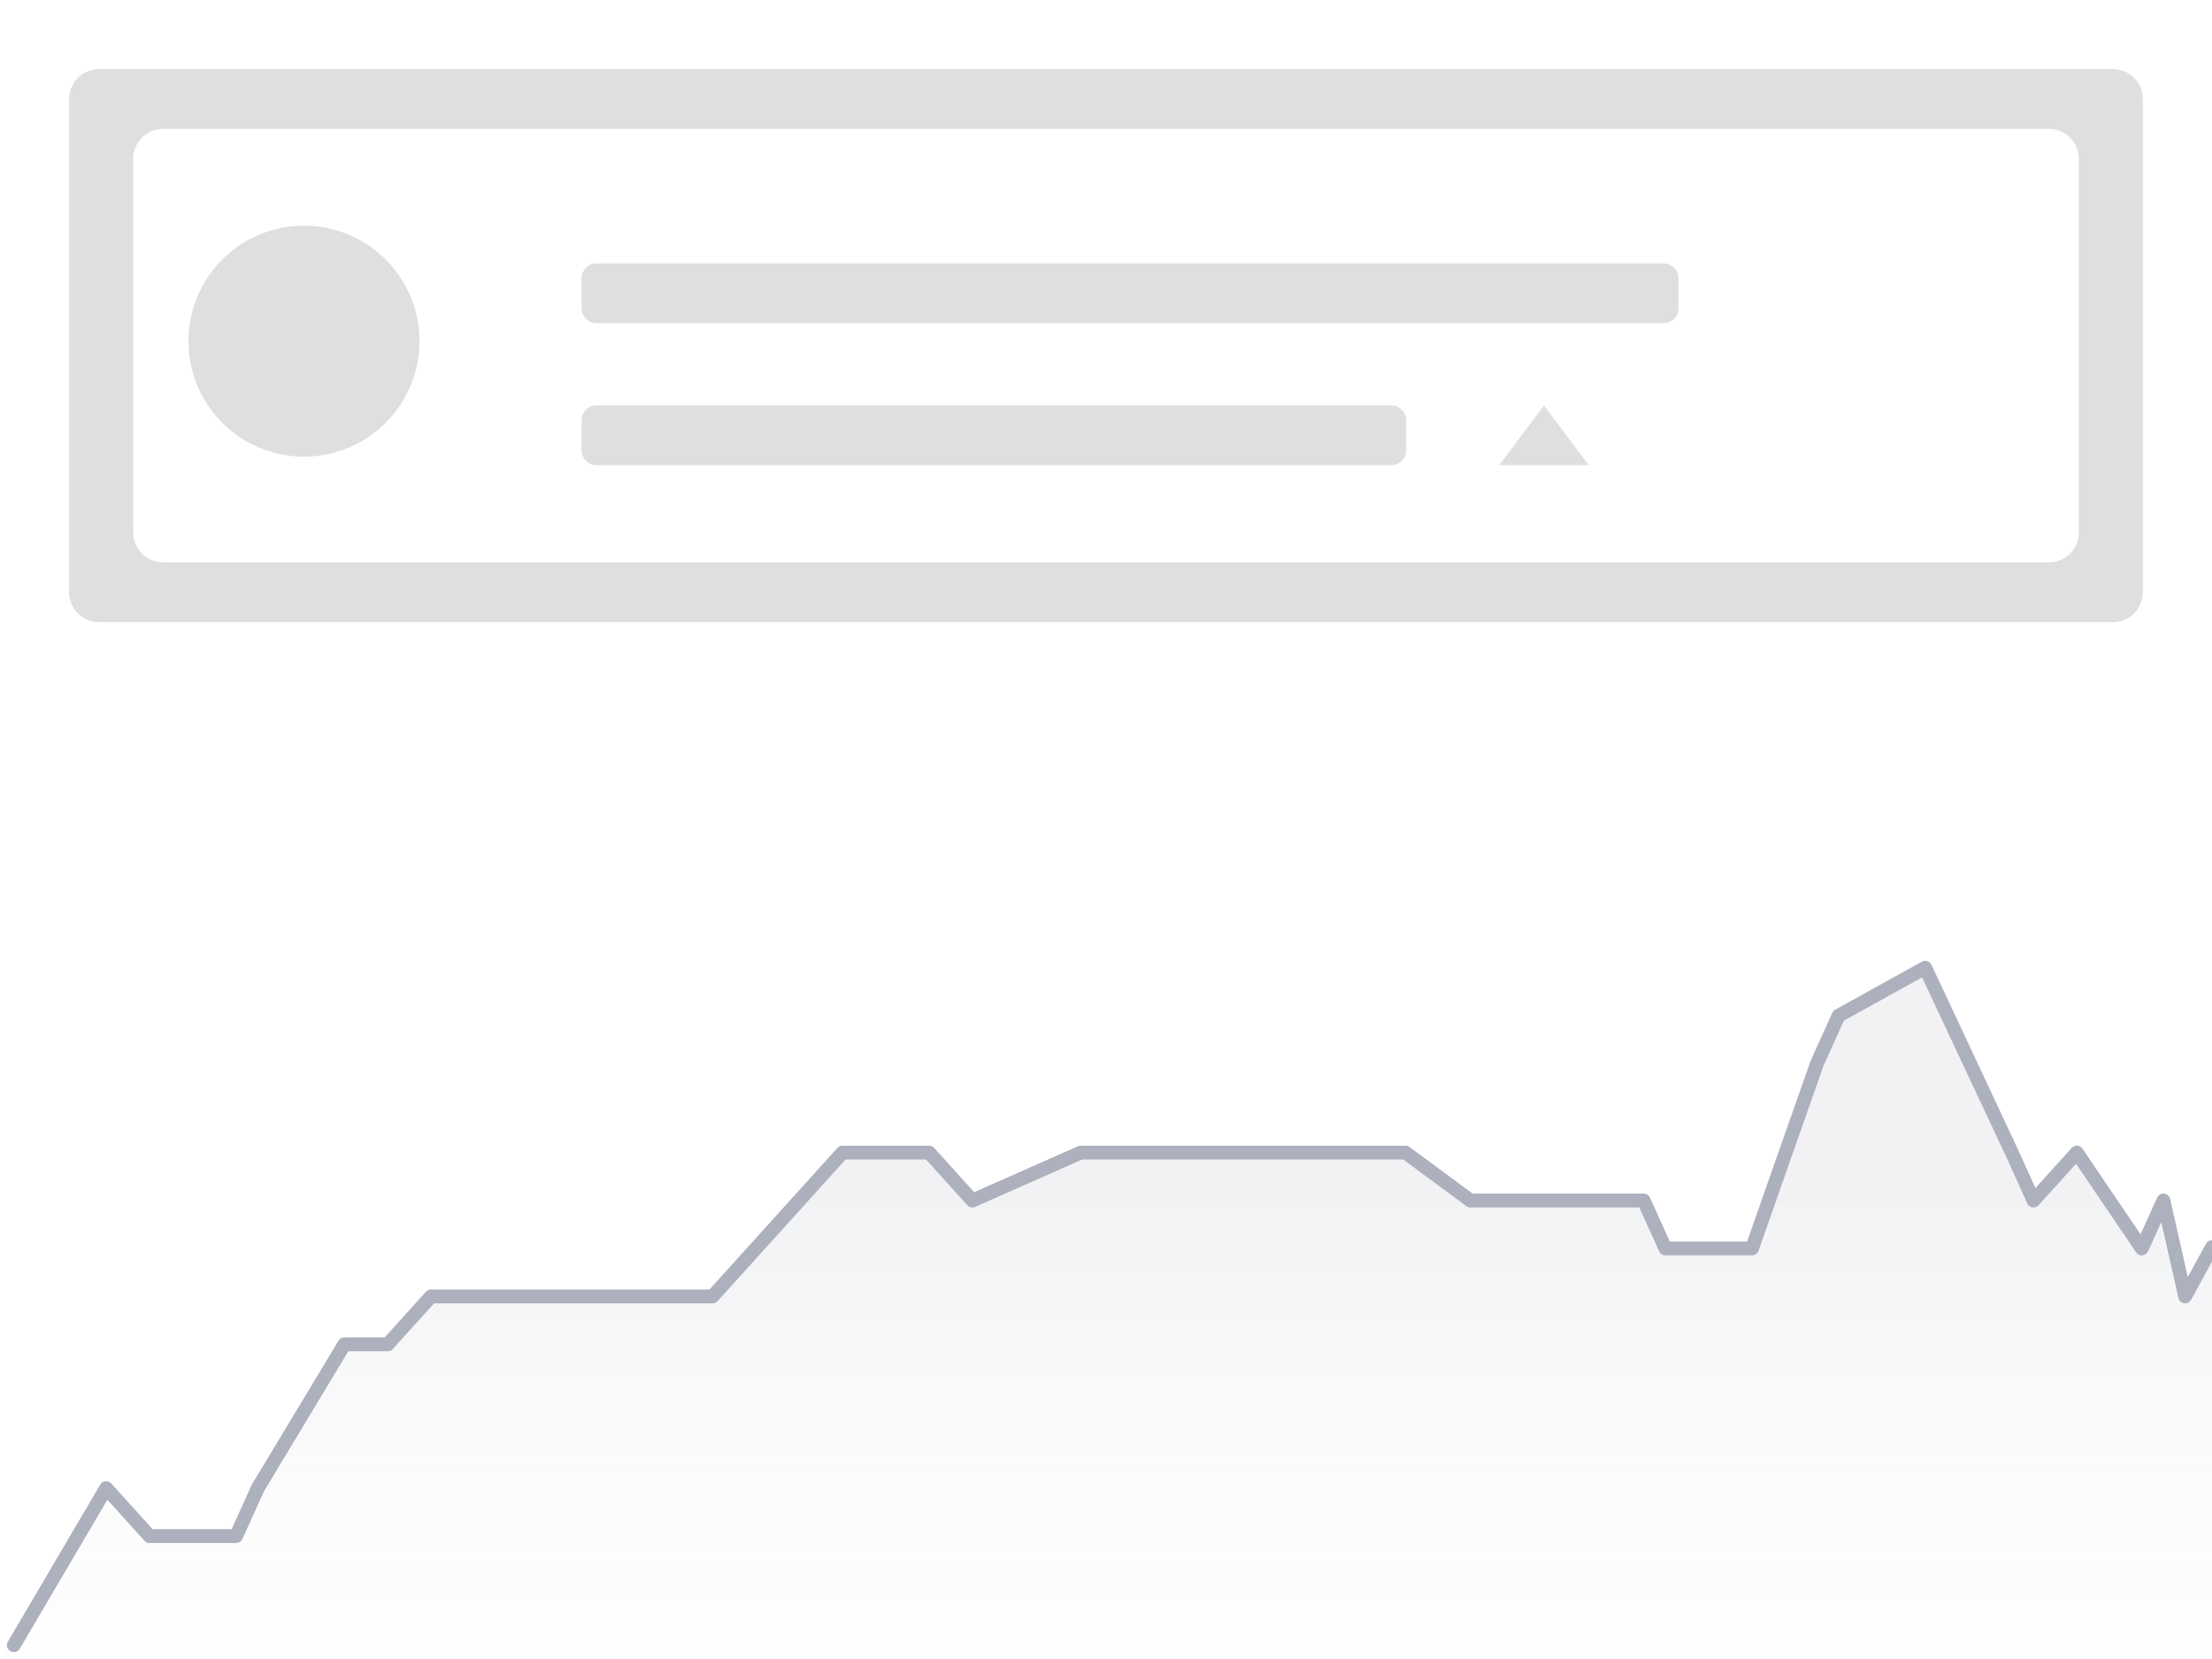
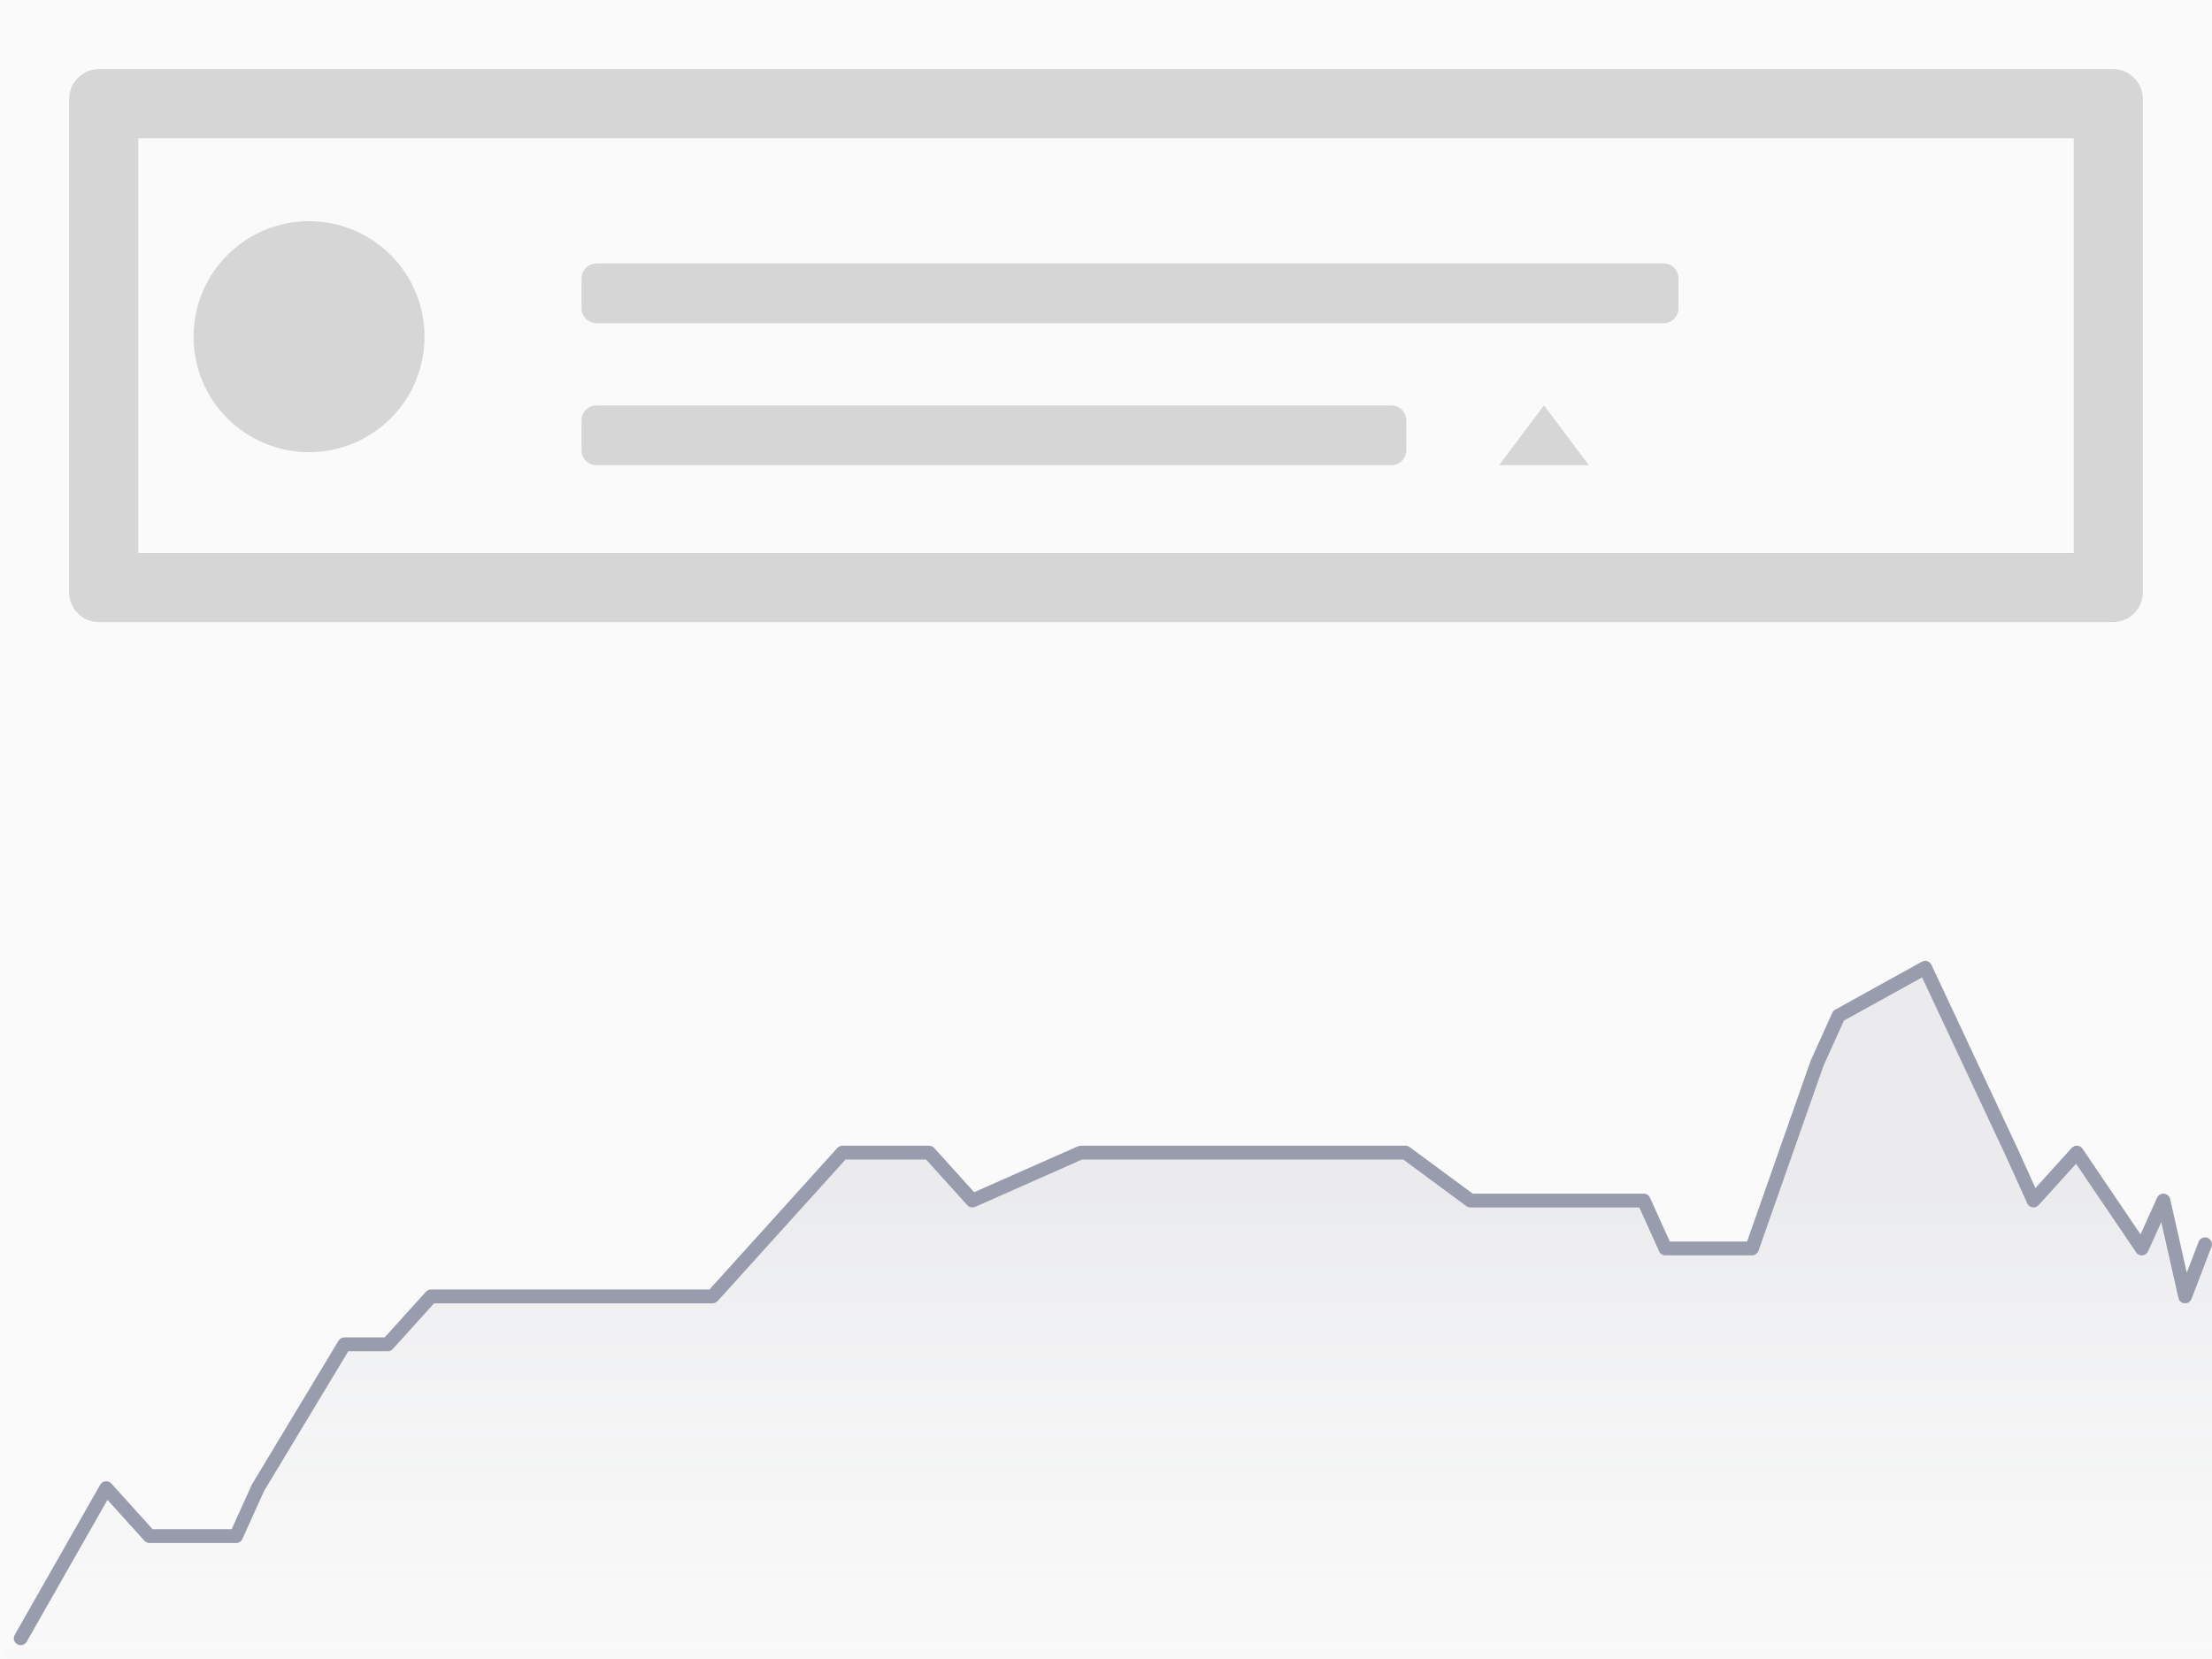
<svg xmlns="http://www.w3.org/2000/svg" xmlns:xlink="http://www.w3.org/1999/xlink" width="160" height="120">
  <defs>
    <path d="M0 0h160v120H0V0z" id="a" />
-     <rect id="c" x="0" y="0" width="140.734" height="31.351" rx="2.162" />
-     <linearGradient x1="50%" y1="126.023%" x2="50%" y2="32.907%" id="e">
+     <linearGradient x1="50%" y1="126.023%" x2="50%" y2="32.907%" id="b">
      <stop stop-color="#FFF" stop-opacity="0" offset="0%" />
      <stop stop-color="#999CAC" stop-opacity=".161" offset="100%" />
    </linearGradient>
  </defs>
  <g fill="none" fill-rule="evenodd">
-     <mask id="b" fill="#fff">
-       <use xlink:href="#a" />
-     </mask>
-     <use fill="#FFF" fill-rule="nonzero" xlink:href="#a" />
-     <g opacity=".8" mask="url(#b)">
-       <g transform="translate(5 5)">
-         <rect fill-opacity=".16" fill="#000" width="150" height="40" rx="2.162" />
-         <g transform="translate(4.633 4.324)">
-           <mask id="d" fill="#fff">
-             <use xlink:href="#c" />
-           </mask>
-           <use fill="#FFF" fill-rule="nonzero" xlink:href="#c" />
-           <g mask="url(#d)" fill="#000" fill-opacity=".16">
-             <path d="M102.046 20l3.244 4.324h-6.487z" />
-             <g transform="translate(32.432 9.73)">
-               <rect width="79.344" height="4.324" rx="1.081" />
-               <rect y="10.27" width="59.653" height="4.324" rx="1.081" />
-             </g>
-           </g>
-           <g mask="url(#d)" fill="#000" fill-opacity=".16">
-             <circle cx="8.354" cy="8.354" r="8.354" transform="translate(4 7)" />
-           </g>
-         </g>
-       </g>
-     </g>
-     <g opacity=".8" mask="url(#b)">
-       <path fill="url(#e)" d="M0 50l5.63-8.466 1.567-3.503 3.132 3.503h6.265l1.566-3.503 6.264-10.51h3.132l3.132-3.503h20.359l9.397-10.509h6.264l3.132 3.503 7.83-3.503h23.492l4.698 3.503h12.529l1.566 3.503h6.264l4.699-13.509 1.566-3.503L138.748 0l6.264 13.509 1.567 3.503 3.132-3.503 4.698 7.006 1.566-3.503 1.566 7.006L160 20.515V50z" transform="translate(0 70)" />
-       <path stroke="#999CAC" stroke-linecap="round" stroke-linejoin="round" d="M1 119l6.681-11.358 3.133 3.467h6.266l1.566-3.467 6.265-10.402h3.133l3.133-3.467H51.54l9.398-10.402h6.265l3.133 3.467 7.832-3.467h23.495l4.699 3.467h12.531l1.566 3.467h6.266l4.699-13.37 1.566-3.468L139.255 70l6.266 13.37 1.566 3.468 3.133-3.467 4.699 6.934 1.566-3.467 1.567 6.935L160 90.209" />
-     </g>
+     <use fill="#FAFAFA" fill-rule="nonzero" xlink:href="#a" />
+     <path fill="url(#b)" d="M0 120l5.63-8.466 1.567-3.503 3.132 3.503H16.594l1.566-3.503 6.264-10.51h3.132l3.132-3.503h20.359l9.397-10.509h6.264l3.132 3.503 7.83-3.503h23.492l4.698 3.503h12.529l1.566 3.503h6.264l4.699-13.509 1.566-3.503L138.748 70l6.264 13.509 1.567 3.503 3.132-3.503 4.698 7.006 1.566-3.503 1.566 7.006L160 90.515V120z" />
+     <path d="M1.935 118.747a.5.5 0 0 1-.87-.494l6.182-10.858a.5.5 0 0 1 .805-.088l2.984 3.302h5.721l1.46-3.225 6.266-10.402a.5.5 0 0 1 .428-.242h2.911l2.984-3.302a.5.5 0 0 1 .37-.165h20.141l9.25-10.237a.5.5 0 0 1 .37-.165h6.266a.5.5 0 0 1 .371.165l2.89 3.199 7.501-3.321.203-.043h23.495a.5.5 0 0 1 .297.098l4.566 3.37h12.367a.5.5 0 0 1 .455.293l1.434 3.173h5.588l4.598-13.076 1.566-3.468a.5.5 0 0 1 .214-.231l6.265-3.467a.5.5 0 0 1 .695.225l6.269 13.377 1.251 2.771 2.62-2.9a.5.5 0 0 1 .786.054l4.197 6.195 1.199-2.653a.5.5 0 0 1 .943.096l1.203 5.326.857-2.233a.5.5 0 0 1 .934.358l-1.449 3.773a.5.5 0 0 1-.954-.07l-1.237-5.478-.952 2.107a.5.5 0 0 1-.87.075l-4.341-6.407-2.706 2.994a.5.5 0 0 1-.826-.129l-1.564-3.46-6.038-12.888-5.653 3.128-1.482 3.276-4.699 13.371a.5.5 0 0 1-.471.334h-6.266a.5.5 0 0 1-.456-.294l-1.433-3.173h-12.208a.5.5 0 0 1-.297-.097l-4.567-3.37H78.273l-7.735 3.424a.5.5 0 0 1-.573-.122l-2.984-3.302H61.16l-9.25 10.237a.5.5 0 0 1-.37.165H31.398l-2.984 3.302a.5.5 0 0 1-.37.165h-2.851l-6.092 10.108-1.567 3.467a.5.5 0 0 1-.455.294h-6.266a.5.5 0 0 1-.37-.165l-2.67-2.954-5.84 10.257zm104.724-32.311l-.297-.098h.164l.133.098z" fill="#999CAC" fill-rule="nonzero" />
+     <path d="M10 10v30h140V10H10zM7.162 5h145.676c1.194 0 2.162.968 2.162 2.162v35.676A2.162 2.162 0 0 1 152.838 45H7.162A2.162 2.162 0 0 1 5 42.838V7.162C5 5.968 5.968 5 7.162 5zM111.68 29.324l3.243 4.325h-6.487l3.244-4.325zm-68.533-10.27h77.181c.597 0 1.081.484 1.081 1.081v2.162c0 .597-.484 1.081-1.08 1.081H43.146a1.081 1.081 0 0 1-1.081-1.08v-2.163c0-.597.484-1.08 1.08-1.08zm0 10.27h57.49c.597 0 1.081.484 1.081 1.081v2.163c0 .597-.484 1.08-1.08 1.08H43.146a1.081 1.081 0 0 1-1.081-1.08v-2.163c0-.597.484-1.08 1.08-1.08zm-20.793 3.384a8.354 8.354 0 1 1 0-16.708 8.354 8.354 0 0 1 0 16.708z" fill="#D6D6D6" fill-rule="nonzero" />
  </g>
</svg>
